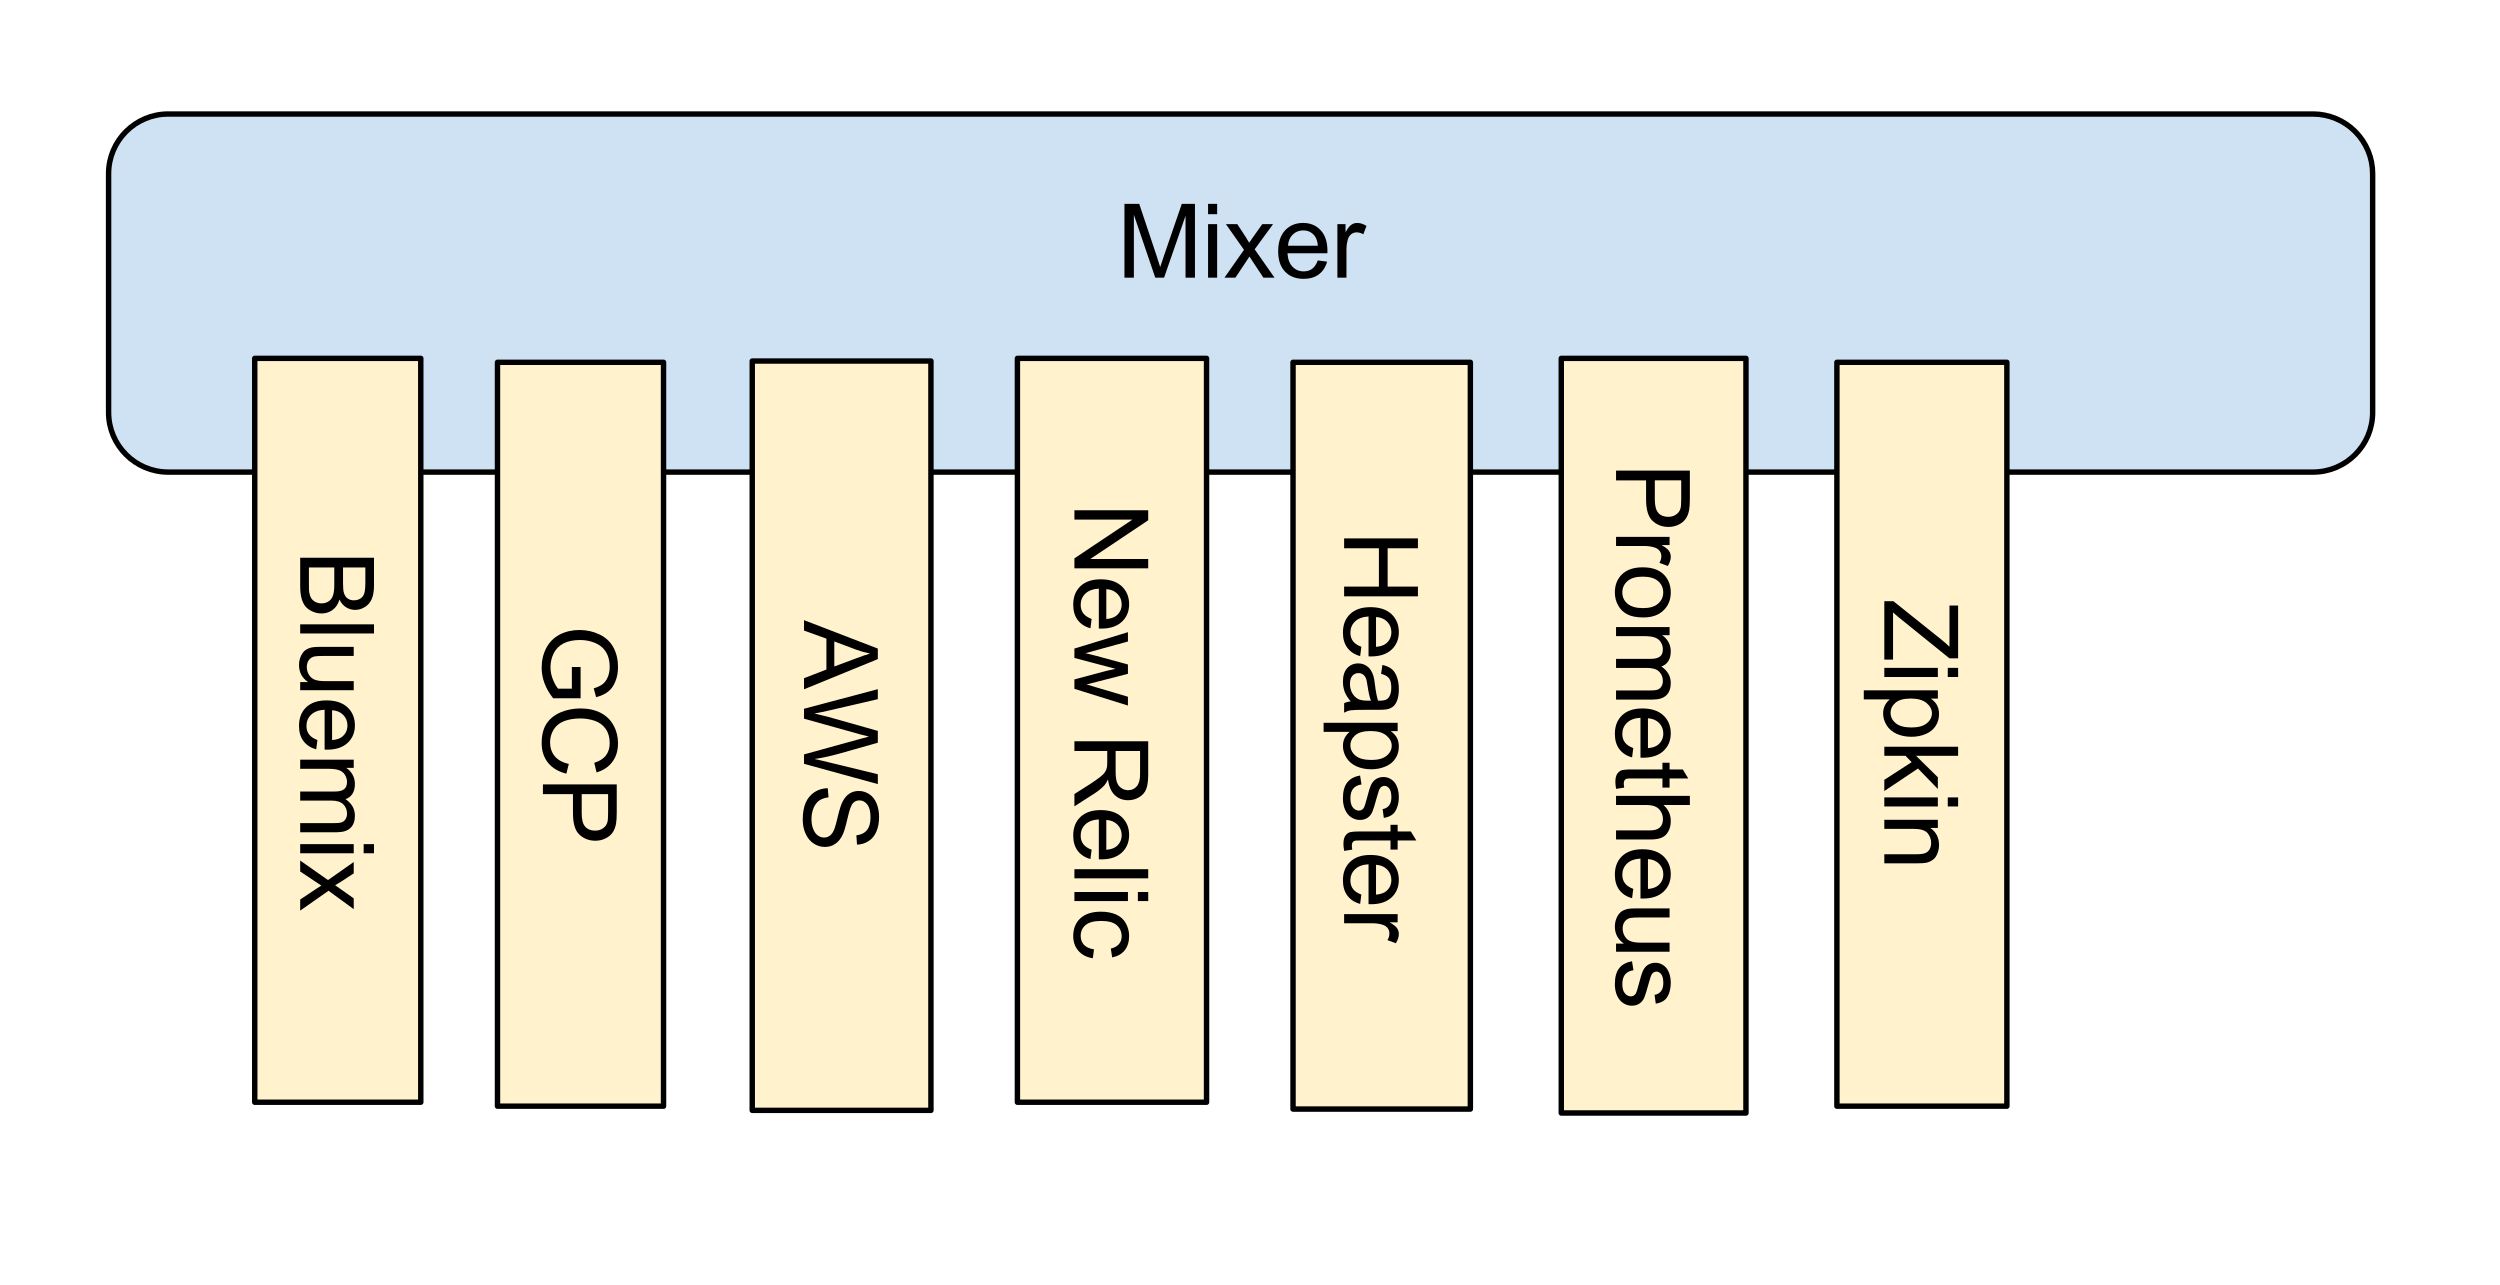
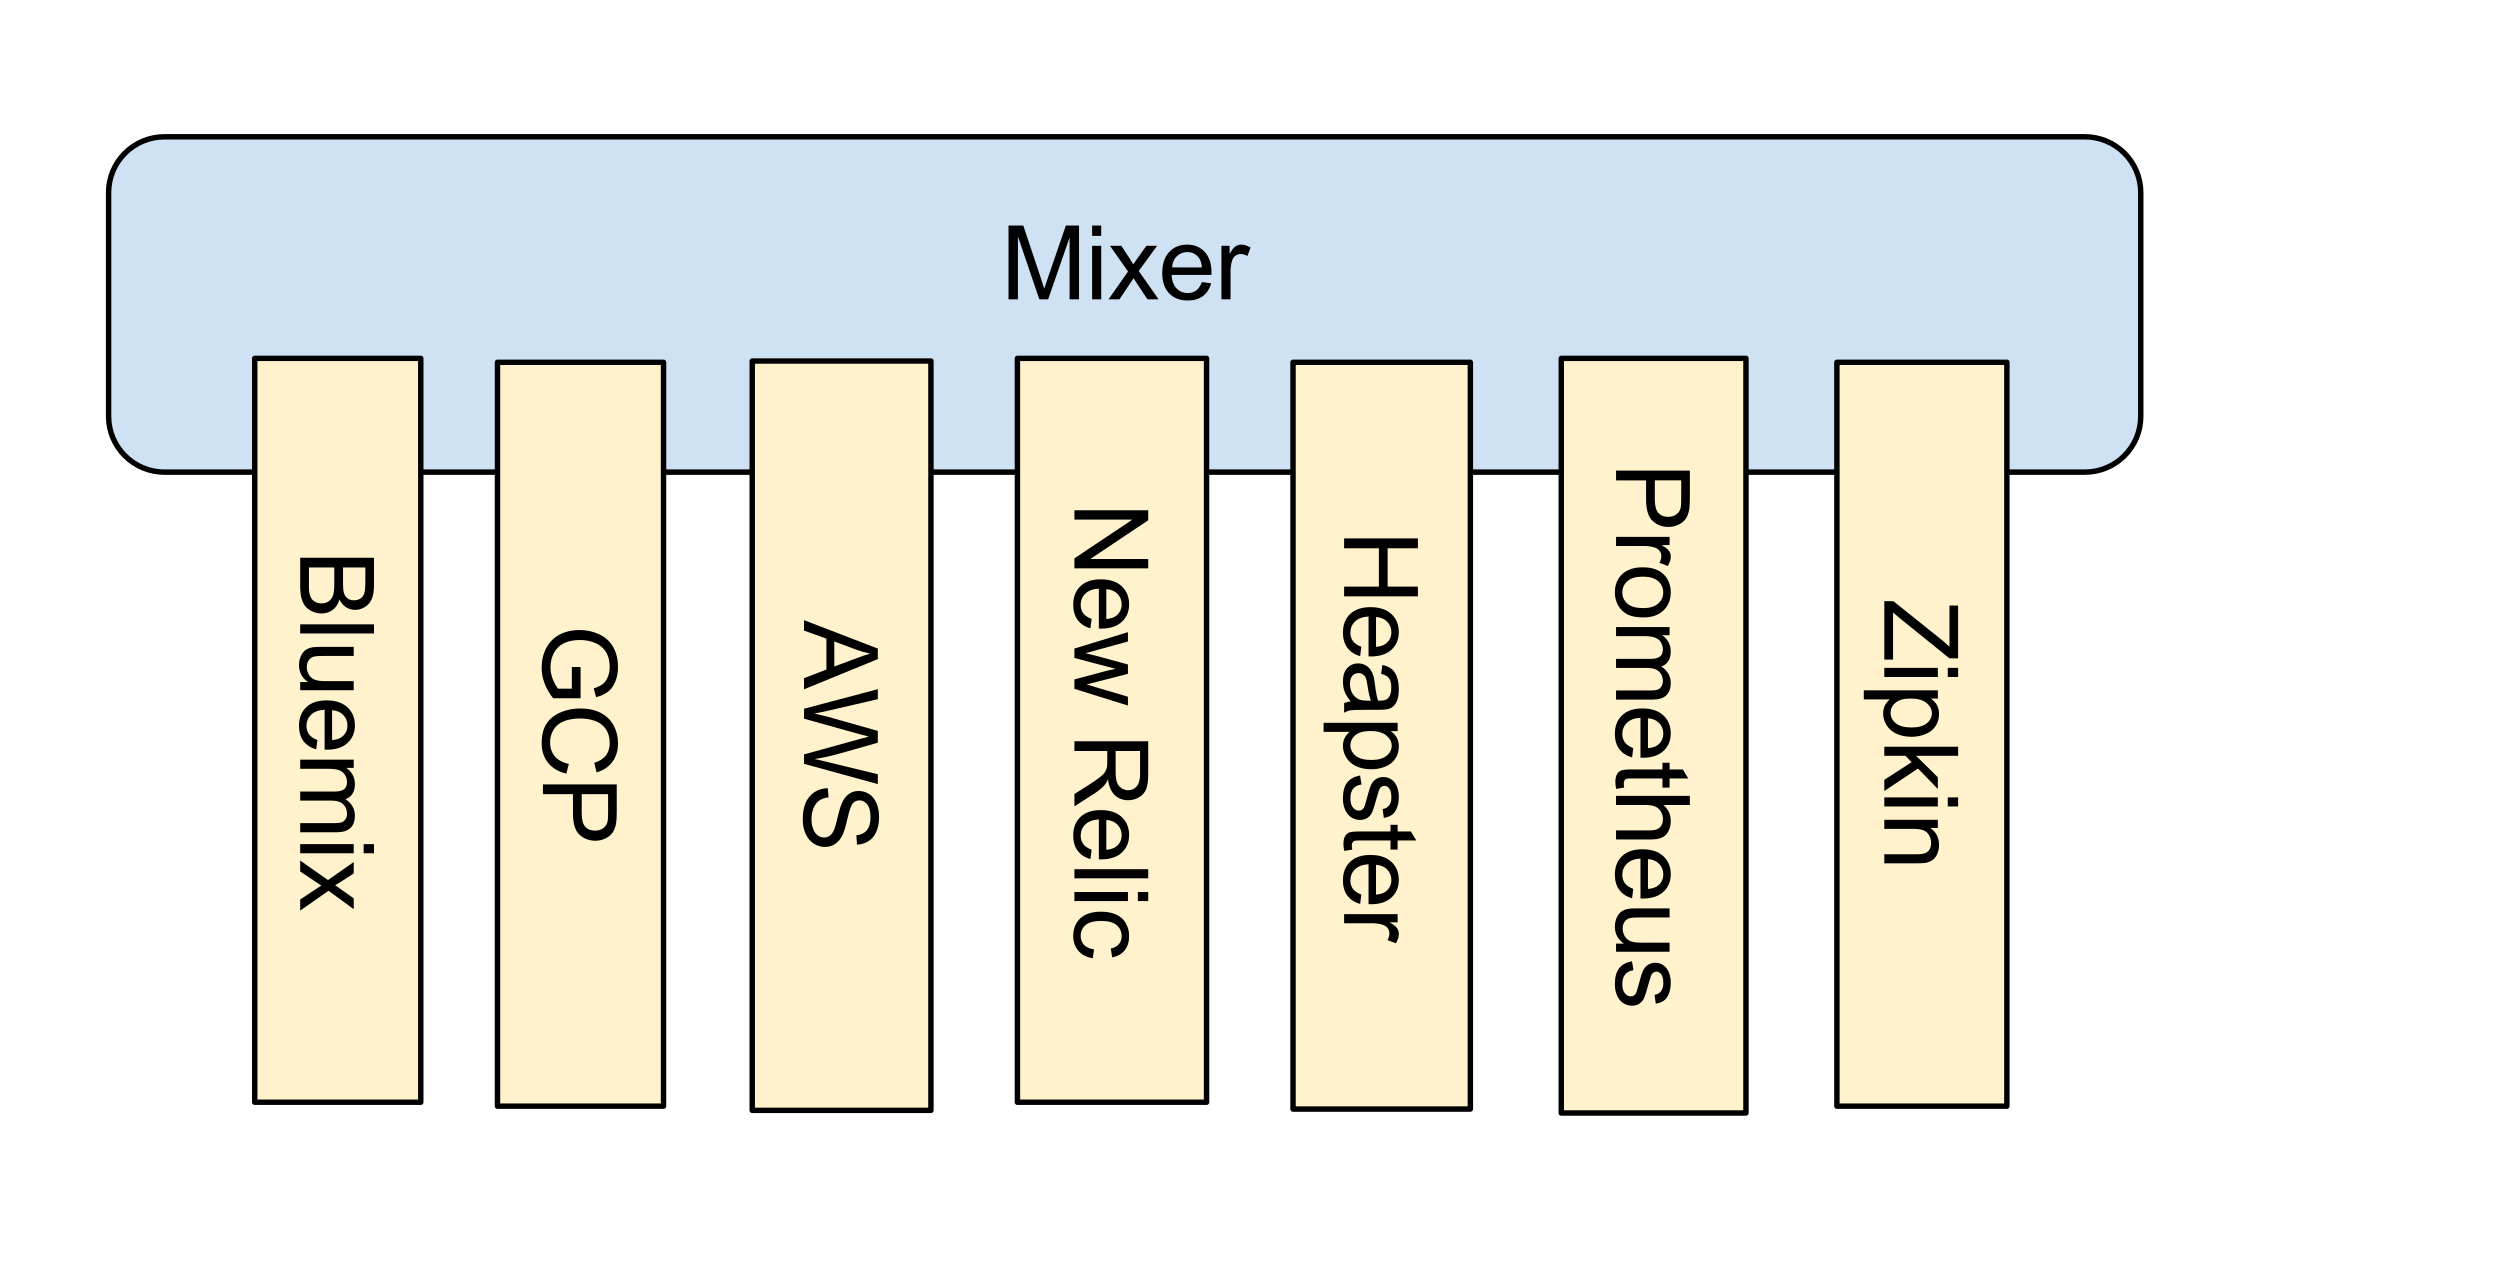
<svg xmlns="http://www.w3.org/2000/svg" version="1.1" viewBox="0.0 0.0 460.465 236.651" fill="none" stroke="none" stroke-linecap="square" stroke-miterlimit="10">
  <clipPath id="p.0">
    <path d="m0 0l460.465 0l0 236.651l-460.465 0l0 -236.651z" clip-rule="nonzero" />
  </clipPath>
  <g clip-path="url(#p.0)">
    <path fill="#000000" fill-opacity="0.0" d="m0 0l460.465 0l0 236.651l-460.465 0z" fill-rule="evenodd" />
-     <path fill="#cfe2f3" d="m20.0 31.992l0 0c0 -6.071 4.921 -10.992 10.992 -10.992l395.023 0c2.915 0 5.711 1.158 7.773 3.22c2.061 2.061 3.22 4.857 3.22 7.773l0 43.968c0 6.071 -4.921 10.992 -10.992 10.992l-395.023 0c-6.071 0 -10.992 -4.921 -10.992 -10.992z" fill-rule="evenodd" />
-     <path stroke="#000000" stroke-width="1.0" stroke-linejoin="round" stroke-linecap="butt" d="m20.0 31.992l0 0c0 -6.071 4.921 -10.992 10.992 -10.992l395.023 0c2.915 0 5.711 1.158 7.773 3.22c2.061 2.061 3.22 4.857 3.22 7.773l0 43.968c0 6.071 -4.921 10.992 -10.992 10.992l-395.023 0c-6.071 0 -10.992 -4.921 -10.992 -10.992z" fill-rule="evenodd" />
-     <path fill="#000000" d="m207.109 51.14l0 -13.594l2.719 0l3.219 9.625q0.438 1.344 0.641 2.016q0.234 -0.75 0.734 -2.188l3.25 -9.453l2.422 0l0 13.594l-1.734 0l0 -11.391l-3.953 11.391l-1.625 0l-3.938 -11.578l0 11.578l-1.734 0zm15.4 -11.688l0 -1.906l1.672 0l0 1.906l-1.672 0zm0 11.688l0 -9.859l1.672 0l0 9.859l-1.672 0zm3.02 0l3.594 -5.125l-3.328 -4.734l2.094 0l1.516 2.312q0.422 0.656 0.672 1.109q0.422 -0.609 0.766 -1.094l1.656 -2.328l1.984 0l-3.391 4.641l3.656 5.219l-2.047 0l-2.031 -3.062l-0.531 -0.828l-2.594 3.891l-2.016 0zm17.188 -3.172l1.719 0.219q-0.406 1.5 -1.516 2.344q-1.094 0.828 -2.812 0.828q-2.156 0 -3.422 -1.328q-1.266 -1.328 -1.266 -3.734q0 -2.484 1.266 -3.859q1.281 -1.375 3.328 -1.375q1.984 0 3.234 1.344q1.25 1.344 1.25 3.797q0 0.141 -0.016 0.438l-7.344 0q0.094 1.625 0.922 2.484q0.828 0.859 2.062 0.859q0.906 0 1.547 -0.469q0.656 -0.484 1.047 -1.547zm-5.484 -2.703l5.5 0q-0.109 -1.234 -0.625 -1.859q-0.797 -0.969 -2.078 -0.969q-1.141 0 -1.938 0.781q-0.781 0.766 -0.859 2.047zm9.094 5.875l0 -9.859l1.5 0l0 1.5q0.578 -1.047 1.062 -1.375q0.484 -0.344 1.078 -0.344q0.844 0 1.719 0.547l-0.578 1.547q-0.609 -0.359 -1.234 -0.359q-0.547 0 -0.984 0.328q-0.422 0.328 -0.609 0.906q-0.281 0.891 -0.281 1.953l0 5.156l-1.672 0z" fill-rule="nonzero" />
+     <path fill="#cfe2f3" d="m20.0 35.491l0 0c0 -5.685 4.609 -10.294 10.294 -10.294l353.711 0c2.73 0 5.349 1.085 7.279 3.015c1.931 1.931 3.015 4.549 3.015 7.279l0 41.175c0 5.685 -4.609 10.294 -10.294 10.294l-353.711 0c-5.685 0 -10.294 -4.609 -10.294 -10.294z" fill-rule="evenodd" />
+     <path stroke="#000000" stroke-width="1.0" stroke-linejoin="round" stroke-linecap="butt" d="m20.0 35.491l0 0c0 -5.685 4.609 -10.294 10.294 -10.294l353.711 0c2.73 0 5.349 1.085 7.279 3.015c1.931 1.931 3.015 4.549 3.015 7.279l0 41.175c0 5.685 -4.609 10.294 -10.294 10.294l-353.711 0c-5.685 0 -10.294 -4.609 -10.294 -10.294z" fill-rule="evenodd" />
+     <path fill="#000000" d="m185.755 55.132l0 -13.594l2.719 0l3.219 9.625q0.438 1.344 0.641 2.016q0.234 -0.75 0.734 -2.188l3.25 -9.453l2.422 0l0 13.594l-1.734 0l0 -11.391l-3.953 11.391l-1.625 0l-3.938 -11.578l0 11.578l-1.734 0zm15.4 -11.688l0 -1.906l1.672 0l0 1.906l-1.672 0zm0 11.688l0 -9.859l1.672 0l0 9.859l-1.672 0zm3.02 0l3.594 -5.125l-3.328 -4.734l2.094 0l1.516 2.312q0.422 0.656 0.672 1.109q0.422 -0.609 0.766 -1.094l1.656 -2.328l1.984 0l-3.391 4.641l3.656 5.219l-2.047 0l-2.031 -3.062l-0.531 -0.828l-2.594 3.891l-2.016 0zm17.188 -3.172l1.719 0.219q-0.406 1.5 -1.516 2.344q-1.094 0.828 -2.812 0.828q-2.156 0 -3.422 -1.328q-1.266 -1.328 -1.266 -3.734q0 -2.484 1.266 -3.859q1.281 -1.375 3.328 -1.375q1.984 0 3.234 1.344q1.25 1.344 1.25 3.797q0 0.141 -0.016 0.438l-7.344 0q0.094 1.625 0.922 2.484q0.828 0.859 2.062 0.859q0.906 0 1.547 -0.469q0.656 -0.484 1.047 -1.547zm-5.484 -2.703l5.5 0q-0.109 -1.234 -0.625 -1.859q-0.797 -0.969 -2.078 -0.969q-1.141 0 -1.938 0.781q-0.781 0.766 -0.859 2.047zm9.094 5.875l0 -9.859l1.5 0l0 1.5q0.578 -1.047 1.062 -1.375q0.484 -0.344 1.078 -0.344q0.844 0 1.719 0.547l-0.578 1.547q-0.609 -0.359 -1.234 -0.359q-0.547 0 -0.984 0.328q-0.422 0.328 -0.609 0.906q-0.281 0.891 -0.281 1.953l0 5.156l-1.672 0z" fill-rule="nonzero" />
    <path fill="#fff2cc" d="m122.213 66.732l0 137.008l-30.583 0l0 -137.008z" fill-rule="evenodd" />
    <path stroke="#000000" stroke-width="1.0" stroke-linejoin="round" stroke-linecap="butt" d="m122.213 66.732l0 137.008l-30.583 0l0 -137.008z" fill-rule="evenodd" />
    <path fill="#000000" d="m105.329 122.85l1.609 0l0 5.766l-5.047 0q-1.062 -1.328 -1.594 -2.75q-0.531 -1.406 -0.531 -2.891q0 -2.0 0.859 -3.641q0.859 -1.625 2.484 -2.469q1.625 -0.828 3.625 -0.828q1.984 0 3.703 0.828q1.719 0.828 2.547 2.391q0.844 1.562 0.844 3.594q0 1.469 -0.484 2.656q-0.469 1.203 -1.328 1.875q-0.844 0.672 -2.219 1.031l-0.438 -1.625q1.031 -0.312 1.625 -0.766q0.594 -0.453 0.953 -1.297q0.359 -0.844 0.359 -1.875q0 -1.234 -0.375 -2.141q-0.375 -0.891 -1.0 -1.453q-0.609 -0.547 -1.344 -0.844q-1.25 -0.531 -2.734 -0.531q-1.812 0 -3.047 0.625q-1.219 0.641 -1.812 1.828q-0.594 1.203 -0.594 2.547q0 1.172 0.453 2.281q0.453 1.109 0.953 1.688l2.531 0l0 -4.0zm-0.562 17.855l-0.453 1.797q-2.219 -0.562 -3.391 -2.031q-1.156 -1.469 -1.156 -3.594q0 -2.203 0.891 -3.578q0.906 -1.375 2.594 -2.094q1.703 -0.719 3.656 -0.719q2.125 0 3.703 0.797q1.578 0.812 2.391 2.312q0.828 1.5 0.828 3.297q0 2.047 -1.047 3.438q-1.031 1.391 -2.906 1.938l-0.422 -1.766q1.484 -0.469 2.156 -1.375q0.688 -0.906 0.688 -2.266q0 -1.562 -0.75 -2.625q-0.75 -1.047 -2.031 -1.484q-1.266 -0.422 -2.609 -0.422q-1.734 0 -3.031 0.5q-1.281 0.516 -1.922 1.578q-0.641 1.078 -0.641 2.312q0 1.516 0.859 2.562q0.875 1.047 2.594 1.422zm-4.766 3.77l13.594 0l0 5.125q0 1.359 -0.125 2.078q-0.172 1.0 -0.641 1.672q-0.469 0.672 -1.312 1.078q-0.844 0.422 -1.844 0.422q-1.734 0 -2.938 -1.109q-1.203 -1.094 -1.203 -3.984l0 -3.484l-5.531 0l0 -1.797zm7.141 1.797l0 3.516q0 1.75 0.641 2.469q0.656 0.734 1.828 0.734q0.859 0 1.469 -0.438q0.609 -0.422 0.797 -1.125q0.125 -0.453 0.125 -1.672l0 -3.484l-4.859 0z" fill-rule="nonzero" />
    <path fill="#fff2cc" d="m171.465 66.496l0 138.016l-32.913 0l0 -138.016z" fill-rule="evenodd" />
    <path stroke="#000000" stroke-width="1.0" stroke-linejoin="round" stroke-linecap="butt" d="m171.465 66.496l0 138.016l-32.913 0l0 -138.016z" fill-rule="evenodd" />
    <path fill="#000000" d="m148.088 114.225l13.594 5.234l0 1.938l-13.594 5.562l0 -2.047l4.125 -1.594l0 -5.688l-4.125 -1.484l0 -1.922zm5.578 3.922l0 4.609l3.781 -1.406q1.703 -0.656 2.812 -0.969q-1.312 -0.266 -2.594 -0.734l-4.0 -1.5zm-5.578 12.397l13.594 -3.609l0 1.844l-8.906 2.062q-1.406 0.344 -2.781 0.578q2.172 0.516 2.516 0.609l9.172 2.594l0 2.172l-6.875 1.953q-2.562 0.734 -4.812 1.047q1.281 0.266 2.953 0.688l8.734 2.125l0 1.812l-13.594 -3.734l0 -1.734l10.359 -2.859q1.297 -0.359 1.594 -0.422q-0.938 -0.219 -1.594 -0.406l-10.359 -2.891l0 -1.828zm4.375 14.624l0.141 1.688q-1.016 0.125 -1.672 0.562q-0.656 0.438 -1.062 1.359q-0.406 0.938 -0.406 2.094q0 1.031 0.312 1.812q0.312 0.797 0.844 1.188q0.531 0.391 1.156 0.391q0.641 0 1.109 -0.375q0.484 -0.375 0.812 -1.234q0.219 -0.547 0.656 -2.422q0.453 -1.875 0.859 -2.625q0.516 -0.969 1.266 -1.453q0.75 -0.469 1.688 -0.469q1.031 0 1.922 0.578q0.906 0.594 1.359 1.703q0.469 1.125 0.469 2.5q0 1.516 -0.484 2.672q-0.484 1.156 -1.438 1.766q-0.938 0.625 -2.141 0.672l-0.125 -1.719q1.281 -0.141 1.938 -0.953q0.672 -0.797 0.672 -2.359q0 -1.625 -0.609 -2.375q-0.594 -0.75 -1.438 -0.75q-0.734 0 -1.203 0.531q-0.469 0.516 -0.969 2.703q-0.5 2.203 -0.875 3.016q-0.547 1.188 -1.391 1.75q-0.828 0.578 -1.922 0.578q-1.094 0 -2.062 -0.625q-0.953 -0.625 -1.484 -1.797q-0.531 -1.156 -0.531 -2.609q0 -1.844 0.531 -3.094q0.547 -1.25 1.625 -1.969q1.078 -0.703 2.453 -0.734z" fill-rule="nonzero" />
    <path fill="#fff2cc" d="m321.581 66.008l0 138.992l-34.016 0l0 -138.992z" fill-rule="evenodd" />
    <path stroke="#000000" stroke-width="1.0" stroke-linejoin="round" stroke-linecap="butt" d="m321.581 66.008l0 138.992l-34.016 0l0 -138.992z" fill-rule="evenodd" />
    <path fill="#000000" d="m297.654 86.679l13.594 0l0 5.125q0 1.359 -0.125 2.078q-0.172 1.0 -0.641 1.672q-0.469 0.672 -1.312 1.078q-0.844 0.422 -1.844 0.422q-1.734 0 -2.938 -1.109q-1.203 -1.094 -1.203 -3.984l0 -3.484l-5.531 0l0 -1.797zm7.141 1.797l0 3.516q0 1.75 0.641 2.469q0.656 0.734 1.828 0.734q0.859 0 1.469 -0.438q0.609 -0.422 0.797 -1.125q0.125 -0.453 0.125 -1.672l0 -3.484l-4.859 0zm-7.141 10.412l9.859 0l0 1.5l-1.5 0q1.047 0.578 1.375 1.062q0.344 0.484 0.344 1.078q0 0.844 -0.547 1.719l-1.547 -0.578q0.359 -0.609 0.359 -1.234q0 -0.547 -0.328 -0.984q-0.328 -0.422 -0.906 -0.609q-0.891 -0.281 -1.953 -0.281l-5.156 0l0 -1.672zm4.922 5.603q2.734 0 4.062 1.531q1.094 1.266 1.094 3.094q0 2.031 -1.344 3.312q-1.328 1.297 -3.672 1.297q-1.906 0 -3.0 -0.578q-1.078 -0.562 -1.688 -1.656q-0.594 -1.078 -0.594 -2.375q0 -2.062 1.328 -3.344q1.328 -1.281 3.812 -1.281zm0 1.719q-1.891 0 -2.828 0.828q-0.938 0.828 -0.938 2.078q0 1.25 0.938 2.062q0.953 0.828 2.891 0.828q1.828 0 2.766 -0.828q0.938 -0.828 0.938 -2.062q0 -1.25 -0.938 -2.078q-0.938 -0.828 -2.828 -0.828zm-4.922 9.282l9.859 0l0 1.5l-1.391 0q0.719 0.453 1.156 1.219q0.453 0.781 0.453 1.766q0 1.094 -0.453 1.797q-0.453 0.703 -1.281 0.984q1.734 1.172 1.734 3.047q0 1.469 -0.812 2.25q-0.812 0.797 -2.5 0.797l-6.766 0l0 -1.672l6.203 0q1.0 0 1.438 -0.156q0.453 -0.156 0.719 -0.594q0.266 -0.422 0.266 -1.0q0 -1.031 -0.688 -1.719q-0.688 -0.688 -2.219 -0.688l-5.719 0l0 -1.672l6.406 0q1.109 0 1.656 -0.406q0.562 -0.406 0.562 -1.344q0 -0.703 -0.375 -1.312q-0.359 -0.594 -1.078 -0.859q-0.719 -0.266 -2.062 -0.266l-5.109 0l0 -1.672zm3.172 22.291l-0.219 1.719q-1.5 -0.406 -2.344 -1.516q-0.828 -1.094 -0.828 -2.812q0 -2.156 1.328 -3.422q1.328 -1.266 3.734 -1.266q2.484 0 3.859 1.266q1.375 1.281 1.375 3.328q0 1.984 -1.344 3.234q-1.344 1.25 -3.797 1.25q-0.141 0 -0.438 -0.016l0 -7.344q-1.625 0.094 -2.484 0.922q-0.859 0.828 -0.859 2.062q0 0.906 0.469 1.547q0.484 0.656 1.547 1.047zm2.703 -5.484l0 5.5q1.234 -0.109 1.859 -0.625q0.969 -0.797 0.969 -2.078q0 -1.141 -0.781 -1.938q-0.766 -0.781 -2.047 -0.859zm-4.375 12.766l-1.484 0.234q-0.141 -0.703 -0.141 -1.266q0 -0.906 0.281 -1.406q0.297 -0.5 0.75 -0.703q0.469 -0.203 1.984 -0.203l5.656 0l0 -1.234l1.312 0l0 1.234l2.438 0l1.0 1.656l-3.438 0l0 1.688l-1.312 0l0 -1.688l-5.75 0q-0.719 0 -0.922 0.078q-0.203 0.094 -0.328 0.297q-0.125 0.203 -0.125 0.578q0 0.266 0.078 0.734zm-1.5 1.527l13.594 0l0 1.672l-4.875 0q1.359 1.172 1.359 2.953q0 1.094 -0.438 1.891q-0.422 0.812 -1.188 1.156q-0.766 0.359 -2.203 0.359l-6.25 0l0 -1.672l6.25 0q1.25 0 1.812 -0.547q0.578 -0.547 0.578 -1.531q0 -0.75 -0.391 -1.406q-0.375 -0.641 -1.047 -0.922q-0.656 -0.281 -1.812 -0.281l-5.391 0l0 -1.672zm3.172 17.126l-0.219 1.719q-1.5 -0.406 -2.344 -1.516q-0.828 -1.094 -0.828 -2.812q0 -2.156 1.328 -3.422q1.328 -1.266 3.734 -1.266q2.484 0 3.859 1.266q1.375 1.281 1.375 3.328q0 1.984 -1.344 3.234q-1.344 1.25 -3.797 1.25q-0.141 0 -0.438 -0.016l0 -7.344q-1.625 0.094 -2.484 0.922q-0.859 0.828 -0.859 2.062q0 0.906 0.469 1.547q0.484 0.656 1.547 1.047zm2.703 -5.484l0 5.5q1.234 -0.109 1.859 -0.625q0.969 -0.797 0.969 -2.078q0 -1.141 -0.781 -1.938q-0.766 -0.781 -2.047 -0.859zm-5.875 15.563l1.453 0q-1.672 -1.141 -1.672 -3.125q0 -0.859 0.328 -1.625q0.344 -0.75 0.844 -1.125q0.5 -0.359 1.234 -0.516q0.5 -0.094 1.562 -0.094l6.109 0l0 1.672l-5.469 0q-1.312 0 -1.766 0.094q-0.656 0.156 -1.031 0.672q-0.375 0.516 -0.375 1.266q0 0.75 0.375 1.406q0.391 0.656 1.047 0.922q0.672 0.281 1.938 0.281l5.281 0l0 1.672l-9.859 0l0 -1.5zm2.938 3.251l0.266 1.656q-1.0 0.141 -1.531 0.766q-0.516 0.641 -0.516 1.781q0 1.156 0.469 1.703q0.469 0.562 1.094 0.562q0.562 0 0.891 -0.484q0.219 -0.344 0.562 -1.703q0.469 -1.844 0.797 -2.562q0.344 -0.703 0.938 -1.078q0.609 -0.359 1.328 -0.359q0.656 0 1.219 0.297q0.562 0.312 0.938 0.828q0.281 0.391 0.484 1.062q0.203 0.672 0.203 1.438q0 1.172 -0.344 2.047q-0.328 0.875 -0.906 1.281q-0.562 0.422 -1.516 0.578l-0.219 -1.625q0.75 -0.109 1.172 -0.656q0.438 -0.531 0.438 -1.5q0 -1.156 -0.391 -1.641q-0.375 -0.484 -0.875 -0.484q-0.328 0 -0.594 0.203q-0.266 0.203 -0.438 0.641q-0.094 0.25 -0.438 1.469q-0.469 1.766 -0.766 2.469q-0.297 0.703 -0.875 1.094q-0.578 0.406 -1.438 0.406q-0.828 0 -1.578 -0.484q-0.734 -0.484 -1.141 -1.406q-0.391 -0.922 -0.391 -2.078q0 -1.922 0.797 -2.938q0.797 -1.0 2.359 -1.281z" fill-rule="nonzero" />
    <path fill="#fff2cc" d="m270.819 66.732l0 137.543l-32.661 0l0 -137.543z" fill-rule="evenodd" />
    <path stroke="#000000" stroke-width="1.0" stroke-linejoin="round" stroke-linecap="butt" d="m270.819 66.732l0 137.543l-32.661 0l0 -137.543z" fill-rule="evenodd" />
    <path fill="#000000" d="m247.568 99.17l13.594 0l0 1.812l-5.578 0l0 7.062l5.578 0l0 1.797l-13.594 0l0 -1.797l6.406 0l0 -7.062l-6.406 0l0 -1.812zm3.172 19.957l-0.219 1.719q-1.5 -0.406 -2.344 -1.516q-0.828 -1.094 -0.828 -2.812q0 -2.156 1.328 -3.422q1.328 -1.266 3.734 -1.266q2.484 0 3.859 1.266q1.375 1.281 1.375 3.328q0 1.984 -1.344 3.234q-1.344 1.25 -3.797 1.25q-0.141 0 -0.438 -0.016l0 -7.344q-1.625 0.094 -2.484 0.922q-0.859 0.828 -0.859 2.062q0 0.906 0.469 1.547q0.484 0.656 1.547 1.047zm2.703 -5.484l0 5.5q1.234 -0.109 1.859 -0.625q0.969 -0.797 0.969 -2.078q0 -1.141 -0.781 -1.938q-0.766 -0.781 -2.047 -0.859zm-4.656 15.548q-0.797 -0.938 -1.125 -1.797q-0.312 -0.859 -0.312 -1.844q0 -1.609 0.781 -2.484q0.797 -0.875 2.031 -0.875q0.734 0 1.328 0.328q0.594 0.328 0.953 0.859q0.359 0.531 0.547 1.203q0.141 0.5 0.25 1.484q0.25 2.031 0.578 2.984q0.344 0 0.438 0q1.016 0 1.438 -0.469q0.563 -0.641 0.563 -1.906q0 -1.172 -0.406 -1.734q-0.406 -0.562 -1.469 -0.828l0.234 -1.641q1.047 0.234 1.688 0.734q0.641 0.516 0.984 1.469q0.359 0.969 0.359 2.25q0 1.266 -0.297 2.047q-0.297 0.781 -0.75 1.156q-0.453 0.375 -1.141 0.516q-0.422 0.094 -1.531 0.094l-2.234 0q-2.328 0 -2.953 0.094q-0.609 0.109 -1.172 0.438l0 -1.75q0.516 -0.266 1.219 -0.328zm3.719 -0.141q-0.359 -0.906 -0.625 -2.734q-0.141 -1.031 -0.328 -1.453q-0.188 -0.422 -0.547 -0.656q-0.359 -0.234 -0.797 -0.234q-0.672 0 -1.125 0.5q-0.438 0.516 -0.438 1.484q0 0.969 0.422 1.719q0.438 0.75 1.156 1.109q0.578 0.266 1.672 0.266l0.609 0zm-8.719 4.079l13.641 0l0 1.531l-1.281 0q0.75 0.531 1.125 1.203q0.375 0.688 0.375 1.641q0 1.266 -0.656 2.234q-0.641 0.969 -1.828 1.453q-1.188 0.5 -2.594 0.5q-1.516 0 -2.734 -0.547q-1.203 -0.547 -1.844 -1.578q-0.641 -1.031 -0.641 -2.172q0 -0.844 0.344 -1.516q0.359 -0.656 0.891 -1.078l-4.797 0l0 -1.672zm8.656 1.516q-1.906 0 -2.812 0.766q-0.906 0.781 -0.906 1.875q0 1.109 0.938 1.891q0.938 0.797 2.922 0.797q1.875 0 2.812 -0.781q0.938 -0.766 0.938 -1.844q0 -1.062 -1 -1.891q-1.0 -0.812 -2.891 -0.812zm-1.938 8.188l0.266 1.656q-1.0 0.141 -1.531 0.766q-0.516 0.641 -0.516 1.781q0 1.156 0.469 1.703q0.469 0.562 1.094 0.562q0.562 0 0.891 -0.484q0.219 -0.344 0.562 -1.703q0.469 -1.844 0.797 -2.562q0.344 -0.703 0.938 -1.078q0.609 -0.359 1.328 -0.359q0.656 0 1.219 0.297q0.562 0.312 0.938 0.828q0.281 0.391 0.484 1.062q0.203 0.672 0.203 1.438q0 1.172 -0.344 2.047q-0.328 0.875 -0.906 1.281q-0.563 0.422 -1.516 0.578l-0.219 -1.625q0.75 -0.109 1.172 -0.656q0.438 -0.531 0.438 -1.5q0 -1.156 -0.391 -1.641q-0.375 -0.484 -0.875 -0.484q-0.328 0 -0.594 0.203q-0.266 0.203 -0.438 0.641q-0.094 0.25 -0.438 1.469q-0.469 1.766 -0.766 2.469q-0.297 0.703 -0.875 1.094q-0.578 0.406 -1.438 0.406q-0.828 0 -1.578 -0.484q-0.734 -0.484 -1.141 -1.406q-0.391 -0.922 -0.391 -2.078q0 -1.922 0.797 -2.938q0.797 -1.0 2.359 -1.281zm-1.438 13.656l-1.484 0.234q-0.141 -0.703 -0.141 -1.266q0 -0.906 0.281 -1.406q0.297 -0.5 0.75 -0.703q0.469 -0.203 1.984 -0.203l5.656 0l0 -1.234l1.312 0l0 1.234l2.438 0l1.0 1.656l-3.438 0l0 1.688l-1.312 0l0 -1.688l-5.75 0q-0.719 0 -0.922 0.078q-0.203 0.094 -0.328 0.297q-0.125 0.203 -0.125 0.578q0 0.266 0.078 0.734zm1.672 8.277l-0.219 1.719q-1.5 -0.406 -2.344 -1.516q-0.828 -1.094 -0.828 -2.812q0 -2.156 1.328 -3.422q1.328 -1.266 3.734 -1.266q2.484 0 3.859 1.266q1.375 1.281 1.375 3.328q0 1.984 -1.344 3.234q-1.344 1.25 -3.797 1.25q-0.141 0 -0.438 -0.016l0 -7.344q-1.625 0.094 -2.484 0.922q-0.859 0.828 -0.859 2.062q0 0.906 0.469 1.547q0.484 0.656 1.547 1.047zm2.703 -5.484l0 5.5q1.234 -0.109 1.859 -0.625q0.969 -0.797 0.969 -2.078q0 -1.141 -0.781 -1.938q-0.766 -0.781 -2.047 -0.859zm-5.875 9.094l9.859 0l0 1.5l-1.5 0q1.047 0.578 1.375 1.062q0.344 0.484 0.344 1.078q0 0.844 -0.547 1.719l-1.547 -0.578q0.359 -0.609 0.359 -1.234q0 -0.547 -0.328 -0.984q-0.328 -0.422 -0.906 -0.609q-0.891 -0.281 -1.953 -0.281l-5.156 0l0 -1.672z" fill-rule="nonzero" />
    <path fill="#fff2cc" d="m222.228 66.008l0 137.008l-34.835 0l0 -137.008z" fill-rule="evenodd" />
    <path stroke="#000000" stroke-width="1.0" stroke-linejoin="round" stroke-linecap="butt" d="m222.228 66.008l0 137.008l-34.835 0l0 -137.008z" fill-rule="evenodd" />
    <path fill="#000000" d="m197.891 93.979l13.594 0l0 1.844l-10.672 7.141l10.672 0l0 1.719l-13.594 0l0 -1.844l10.688 -7.141l-10.688 0l0 -1.719zm3.172 20.02l-0.219 1.719q-1.5 -0.406 -2.344 -1.516q-0.828 -1.094 -0.828 -2.812q0 -2.156 1.328 -3.422q1.328 -1.266 3.734 -1.266q2.484 0 3.859 1.266q1.375 1.281 1.375 3.328q0 1.984 -1.344 3.234q-1.344 1.25 -3.797 1.25q-0.141 0 -0.438 -0.016l0 -7.344q-1.625 0.094 -2.484 0.922q-0.859 0.828 -0.859 2.062q0 0.906 0.469 1.547q0.484 0.656 1.547 1.047zm2.703 -5.484l0 5.5q1.234 -0.109 1.859 -0.625q0.969 -0.797 0.969 -2.078q0 -1.141 -0.781 -1.938q-0.766 -0.781 -2.047 -0.859zm-5.875 10.938l9.859 -3.016l0 1.719l-5.688 1.562l-2.125 0.594q0.156 0.031 2.031 0.5l5.781 1.578l0 1.719l-5.719 1.469l-1.891 0.484l1.906 0.578l5.703 1.688l0 1.625l-9.859 -3.078l0 -1.734l5.906 -1.578l1.672 -0.375l-7.578 -2.0l0 -1.734zm0 17.078l13.594 0l0 6.031q0 1.812 -0.359 2.75q-0.359 0.953 -1.297 1.516q-0.922 0.562 -2.047 0.562q-1.453 0 -2.453 -0.938q-0.984 -0.922 -1.25 -2.891q-0.344 0.719 -0.672 1.094q-0.734 0.781 -1.812 1.484l-3.703 2.375l0 -2.266l2.828 -1.797q1.219 -0.797 1.875 -1.312q0.656 -0.5 0.906 -0.906q0.266 -0.406 0.359 -0.812q0.078 -0.312 0.078 -1.016l0 -2.078l-6.047 0l0 -1.797zm7.594 1.797l0 3.859q0 1.234 0.25 1.922q0.266 0.703 0.828 1.062q0.562 0.375 1.219 0.375q0.969 0 1.578 -0.703q0.625 -0.703 0.625 -2.219l0 -4.297l-4.5 0zm-4.422 18.176l-0.219 1.719q-1.5 -0.406 -2.344 -1.516q-0.828 -1.094 -0.828 -2.812q0 -2.156 1.328 -3.422q1.328 -1.266 3.734 -1.266q2.484 0 3.859 1.266q1.375 1.281 1.375 3.328q0 1.984 -1.344 3.234q-1.344 1.25 -3.797 1.25q-0.141 0 -0.438 -0.016l0 -7.344q-1.625 0.094 -2.484 0.922q-0.859 0.828 -0.859 2.062q0 0.906 0.469 1.547q0.484 0.656 1.547 1.047zm2.703 -5.484l0 5.5q1.234 -0.109 1.859 -0.625q0.969 -0.797 0.969 -2.078q0 -1.141 -0.781 -1.938q-0.766 -0.781 -2.047 -0.859zm-5.875 9.079l13.594 0l0 1.672l-13.594 0l0 -1.672zm11.688 4.192l1.906 0l0 1.672l-1.906 0l0 -1.672zm-11.688 0l9.859 0l0 1.672l-9.859 0l0 -1.672zm3.609 10.567l-0.219 1.641q-1.688 -0.266 -2.656 -1.375q-0.953 -1.109 -0.953 -2.734q0 -2.016 1.312 -3.25q1.328 -1.219 3.797 -1.219q1.594 0 2.781 0.516q1.203 0.531 1.797 1.609q0.609 1.094 0.609 2.359q0 1.609 -0.812 2.625q-0.812 1.016 -2.312 1.312l-0.25 -1.625q1.0 -0.234 1.5 -0.828q0.5 -0.594 0.5 -1.422q0 -1.266 -0.906 -2.062q-0.906 -0.781 -2.859 -0.781q-1.984 0 -2.891 0.766q-0.891 0.766 -0.891 1.984q0 0.984 0.594 1.641q0.609 0.656 1.859 0.844z" fill-rule="nonzero" />
    <path fill="#fff2cc" d="m369.638 66.732l0 137.008l-31.307 0l0 -137.008z" fill-rule="evenodd" />
    <path stroke="#000000" stroke-width="1.0" stroke-linejoin="round" stroke-linecap="butt" d="m369.638 66.732l0 137.008l-31.307 0l0 -137.008z" fill-rule="evenodd" />
    <path fill="#000000" d="m347.064 110.729l1.672 0l8.703 6.969q0.938 0.75 1.625 1.422l0 -7.594l1.594 0l0 9.734l-1.594 0l-9.438 -7.625l-0.953 -0.828l0 8.688l-1.609 0l0 -10.766zm11.688 12.287l1.906 0l0 1.672l-1.906 0l0 -1.672zm-11.688 0l9.859 0l0 1.672l-9.859 0l0 -1.672zm-3.781 4.129l13.641 0l0 1.531l-1.281 0q0.75 0.531 1.125 1.203q0.375 0.688 0.375 1.641q0 1.266 -0.656 2.234q-0.641 0.969 -1.828 1.453q-1.188 0.5 -2.594 0.5q-1.516 0 -2.734 -0.547q-1.203 -0.547 -1.844 -1.578q-0.641 -1.031 -0.641 -2.172q0 -0.844 0.344 -1.516q0.359 -0.656 0.891 -1.078l-4.797 0l0 -1.672zm8.656 1.516q-1.906 0 -2.812 0.766q-0.906 0.781 -0.906 1.875q0 1.109 0.938 1.891q0.938 0.797 2.922 0.797q1.875 0 2.812 -0.781q0.938 -0.766 0.938 -1.844q0 -1.062 -1.0 -1.891q-1.0 -0.812 -2.891 -0.812zm-4.875 8.876l13.594 0l0 1.672l-7.75 0l4.016 3.953l0 2.156l-3.656 -3.766l-6.203 4.141l0 -2.062l5.031 -3.25l-1.125 -1.172l-3.906 0l0 -1.672zm11.688 9.328l1.906 0l0 1.672l-1.906 0l0 -1.672zm-11.688 0l9.859 0l0 1.672l-9.859 0l0 -1.672zm0 4.129l9.859 0l0 1.5l-1.406 0q1.625 1.094 1.625 3.141q0 0.891 -0.328 1.641q-0.312 0.75 -0.844 1.109q-0.516 0.375 -1.219 0.531q-0.469 0.094 -1.625 0.094l-6.062 0l0 -1.672l6.0 0q1.016 0 1.516 -0.203q0.516 -0.188 0.812 -0.688q0.297 -0.5 0.297 -1.172q0 -1.062 -0.672 -1.844q-0.672 -0.766 -2.578 -0.766l-5.375 0l0 -1.672z" fill-rule="nonzero" />
    <path fill="#fff2cc" d="m77.501 66.008l0 137.008l-30.583 0l0 -137.008z" fill-rule="evenodd" />
    <path stroke="#000000" stroke-width="1.0" stroke-linejoin="round" stroke-linecap="butt" d="m77.501 66.008l0 137.008l-30.583 0l0 -137.008z" fill-rule="evenodd" />
    <path fill="#000000" d="m55.29 102.726l13.594 0l0 5.109q0 1.547 -0.406 2.484q-0.406 0.953 -1.266 1.484q-0.859 0.531 -1.797 0.531q-0.875 0 -1.656 -0.469q-0.766 -0.469 -1.234 -1.438q-0.359 1.234 -1.234 1.891q-0.875 0.672 -2.062 0.672q-0.953 0 -1.781 -0.406q-0.812 -0.391 -1.266 -0.984q-0.438 -0.594 -0.672 -1.5q-0.219 -0.891 -0.219 -2.188l0 -5.188zm7.891 1.797l0 2.938q0 1.203 0.156 1.719q0.203 0.688 0.672 1.031q0.469 0.359 1.188 0.359q0.672 0 1.188 -0.328q0.516 -0.328 0.703 -0.938q0.203 -0.594 0.203 -2.062l0 -2.719l-4.109 0zm-6.281 0l0 3.391q0 0.875 0.062 1.219q0.109 0.625 0.359 1.047q0.266 0.422 0.766 0.688q0.5 0.266 1.141 0.266q0.766 0 1.328 -0.391q0.562 -0.391 0.781 -1.078q0.234 -0.688 0.234 -1.984l0 -3.156l-4.672 0zm-1.609 10.475l13.594 0l0 1.672l-13.594 0l0 -1.672zm0 10.629l1.453 0q-1.672 -1.141 -1.672 -3.125q0 -0.859 0.328 -1.625q0.344 -0.75 0.844 -1.125q0.5 -0.359 1.234 -0.516q0.5 -0.094 1.562 -0.094l6.109 0l0 1.672l-5.469 0q-1.312 0 -1.766 0.094q-0.656 0.156 -1.031 0.672q-0.375 0.516 -0.375 1.266q0 0.75 0.375 1.406q0.391 0.656 1.047 0.922q0.672 0.281 1.938 0.281l5.281 0l0 1.672l-9.859 0l0 -1.5zm3.172 10.673l-0.219 1.719q-1.5 -0.406 -2.344 -1.516q-0.828 -1.094 -0.828 -2.812q0 -2.156 1.328 -3.422q1.328 -1.266 3.734 -1.266q2.484 0 3.859 1.266q1.375 1.281 1.375 3.328q0 1.984 -1.344 3.234q-1.344 1.25 -3.797 1.25q-0.141 0 -0.438 -0.016l0 -7.344q-1.625 0.094 -2.484 0.922q-0.859 0.828 -0.859 2.062q0 0.906 0.469 1.547q0.484 0.656 1.547 1.047zm2.703 -5.484l0 5.5q1.234 -0.109 1.859 -0.625q0.969 -0.797 0.969 -2.078q0 -1.141 -0.781 -1.938q-0.766 -0.781 -2.047 -0.859zm-5.875 9.11l9.859 0l0 1.5l-1.391 0q0.719 0.453 1.156 1.219q0.453 0.781 0.453 1.766q0 1.094 -0.453 1.797q-0.453 0.703 -1.281 0.984q1.734 1.172 1.734 3.047q0 1.469 -0.812 2.25q-0.812 0.797 -2.5 0.797l-6.766 0l0 -1.672l6.203 0q1.0 0 1.438 -0.156q0.453 -0.156 0.719 -0.594q0.266 -0.422 0.266 -1.0q0 -1.031 -0.688 -1.719q-0.688 -0.688 -2.219 -0.688l-5.719 0l0 -1.672l6.406 0q1.109 0 1.656 -0.406q0.562 -0.406 0.562 -1.344q0 -0.703 -0.375 -1.312q-0.359 -0.594 -1.078 -0.859q-0.719 -0.266 -2.062 -0.266l-5.109 0l0 -1.672zm11.688 15.556l1.906 0l0 1.672l-1.906 0l0 -1.672zm-11.688 0l9.859 0l0 1.672l-9.859 0l0 -1.672zm0 3.02l5.125 3.594l4.734 -3.328l0 2.094l-2.312 1.516q-0.656 0.422 -1.109 0.672q0.609 0.422 1.094 0.766l2.328 1.656l0 1.984l-4.641 -3.391l-5.219 3.656l0 -2.047l3.062 -2.031l0.828 -0.531l-3.891 -2.594l0 -2.016z" fill-rule="nonzero" />
  </g>
</svg>
